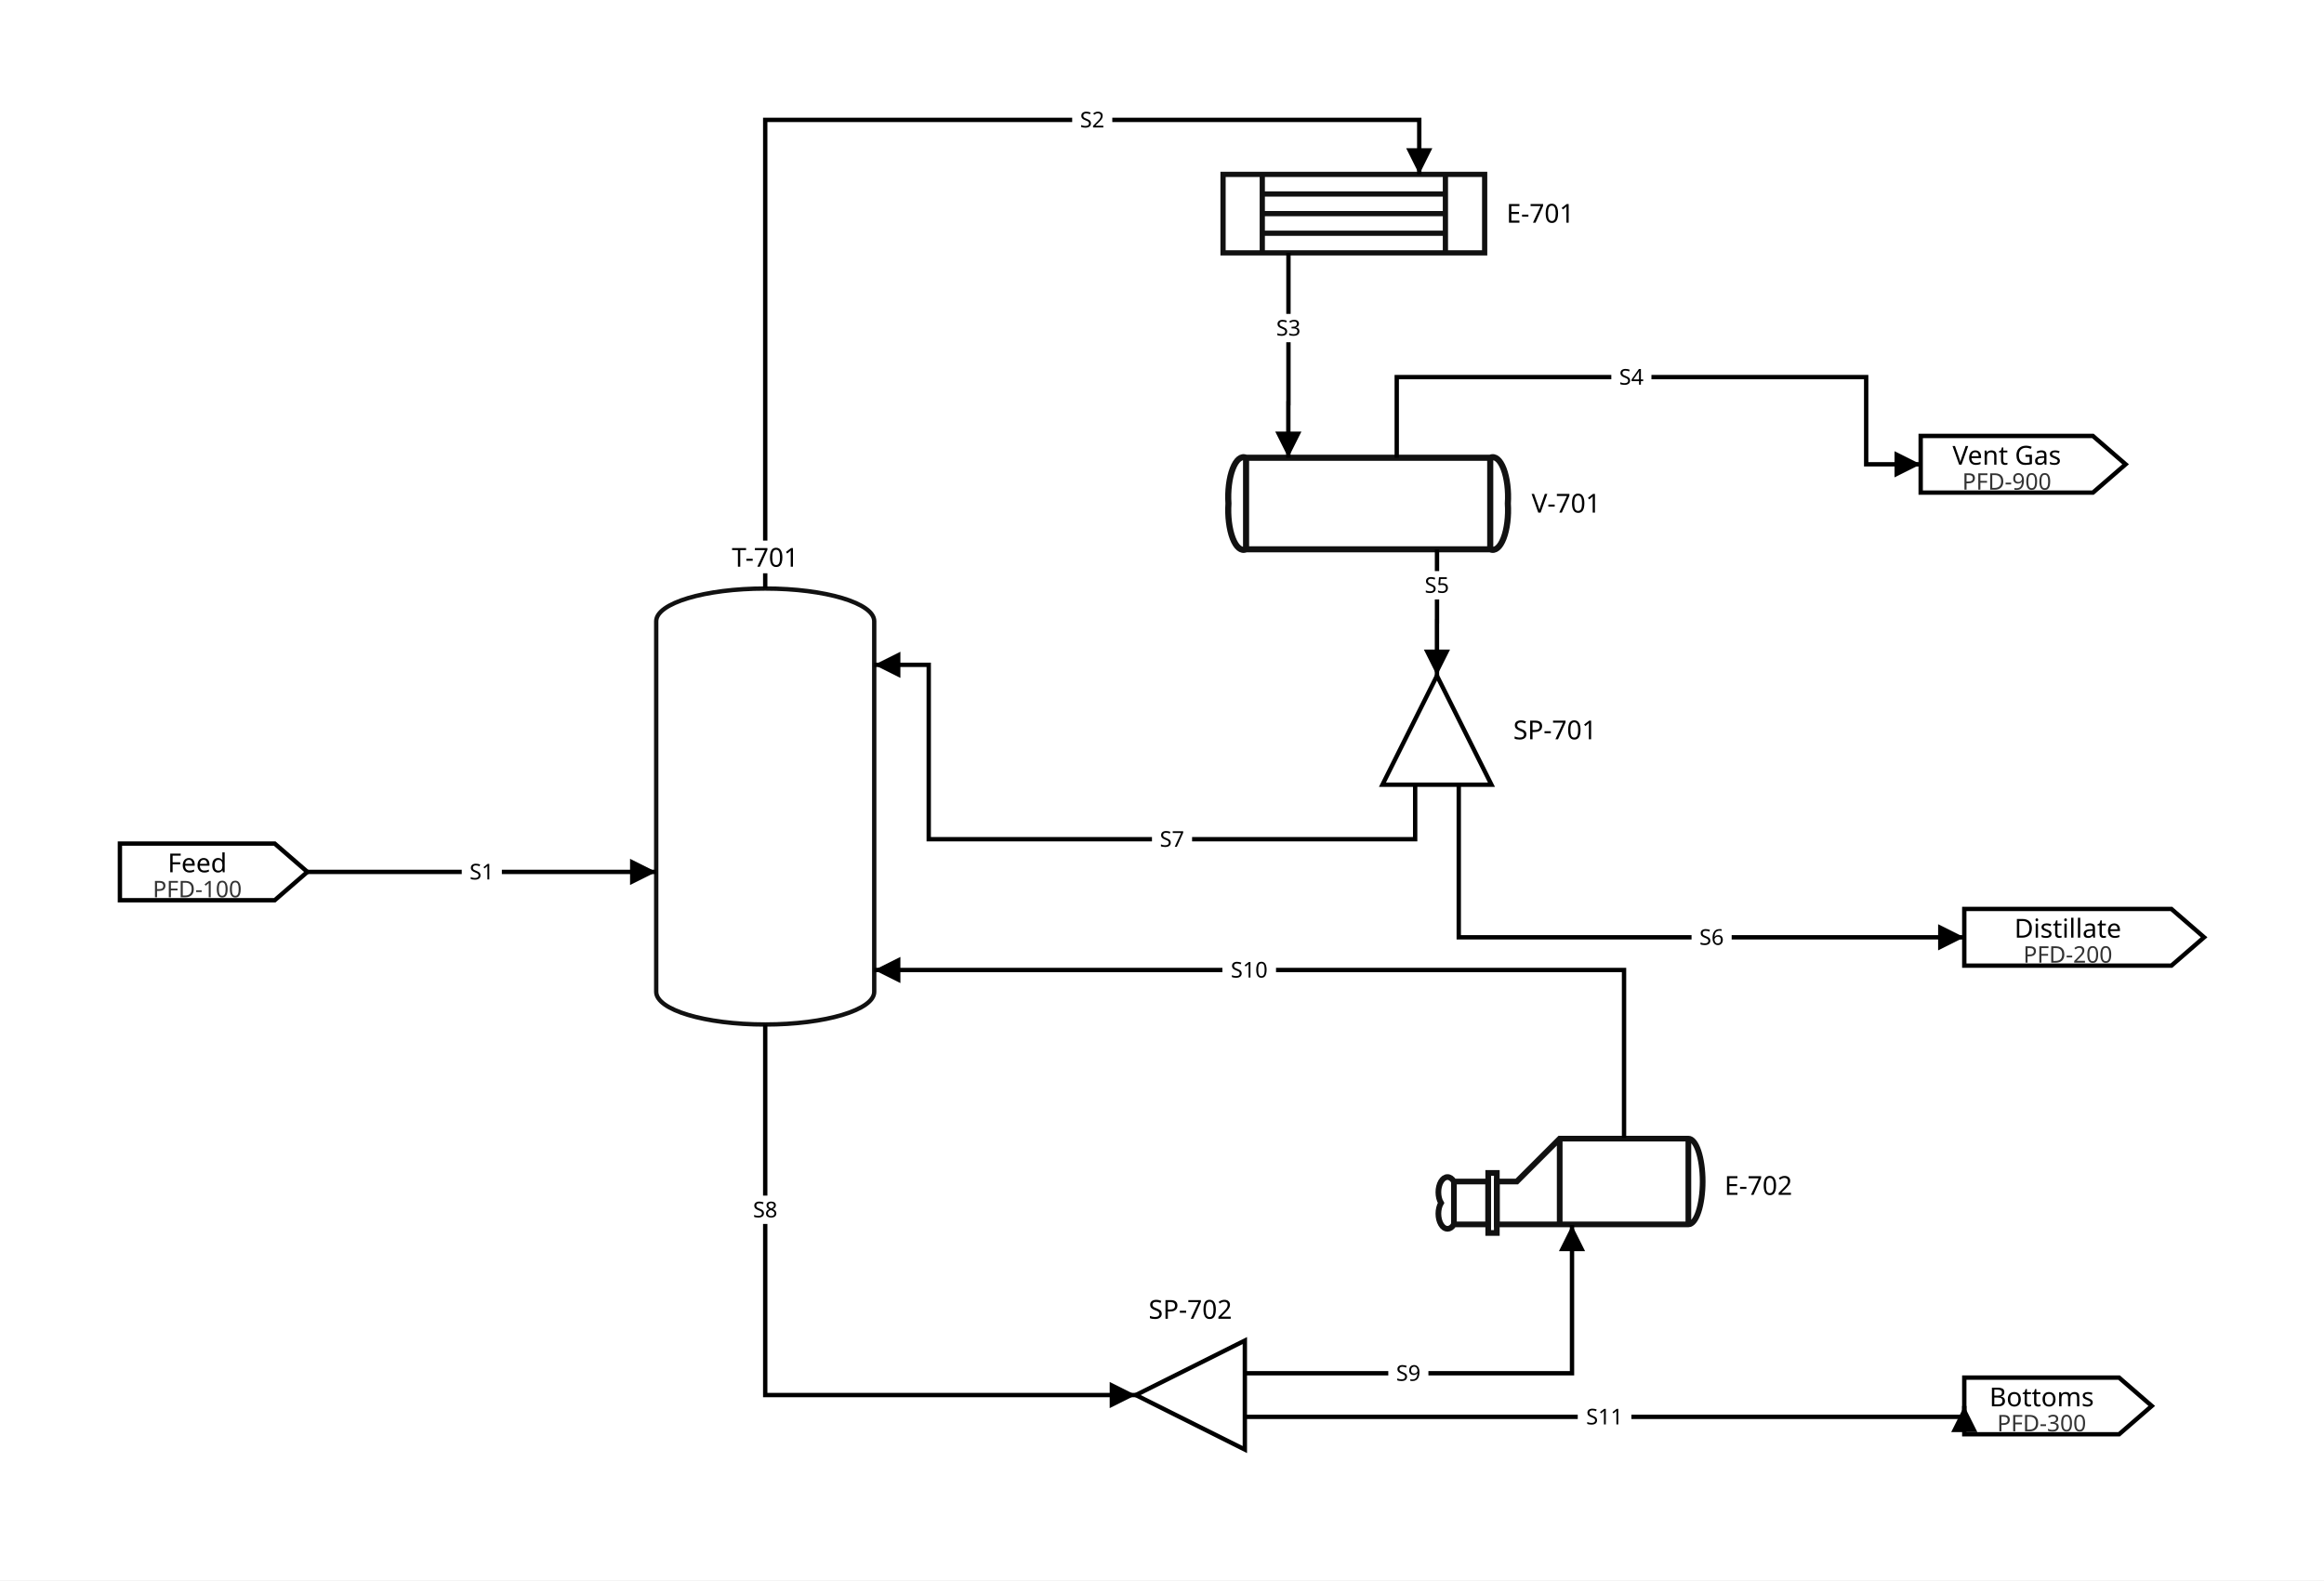
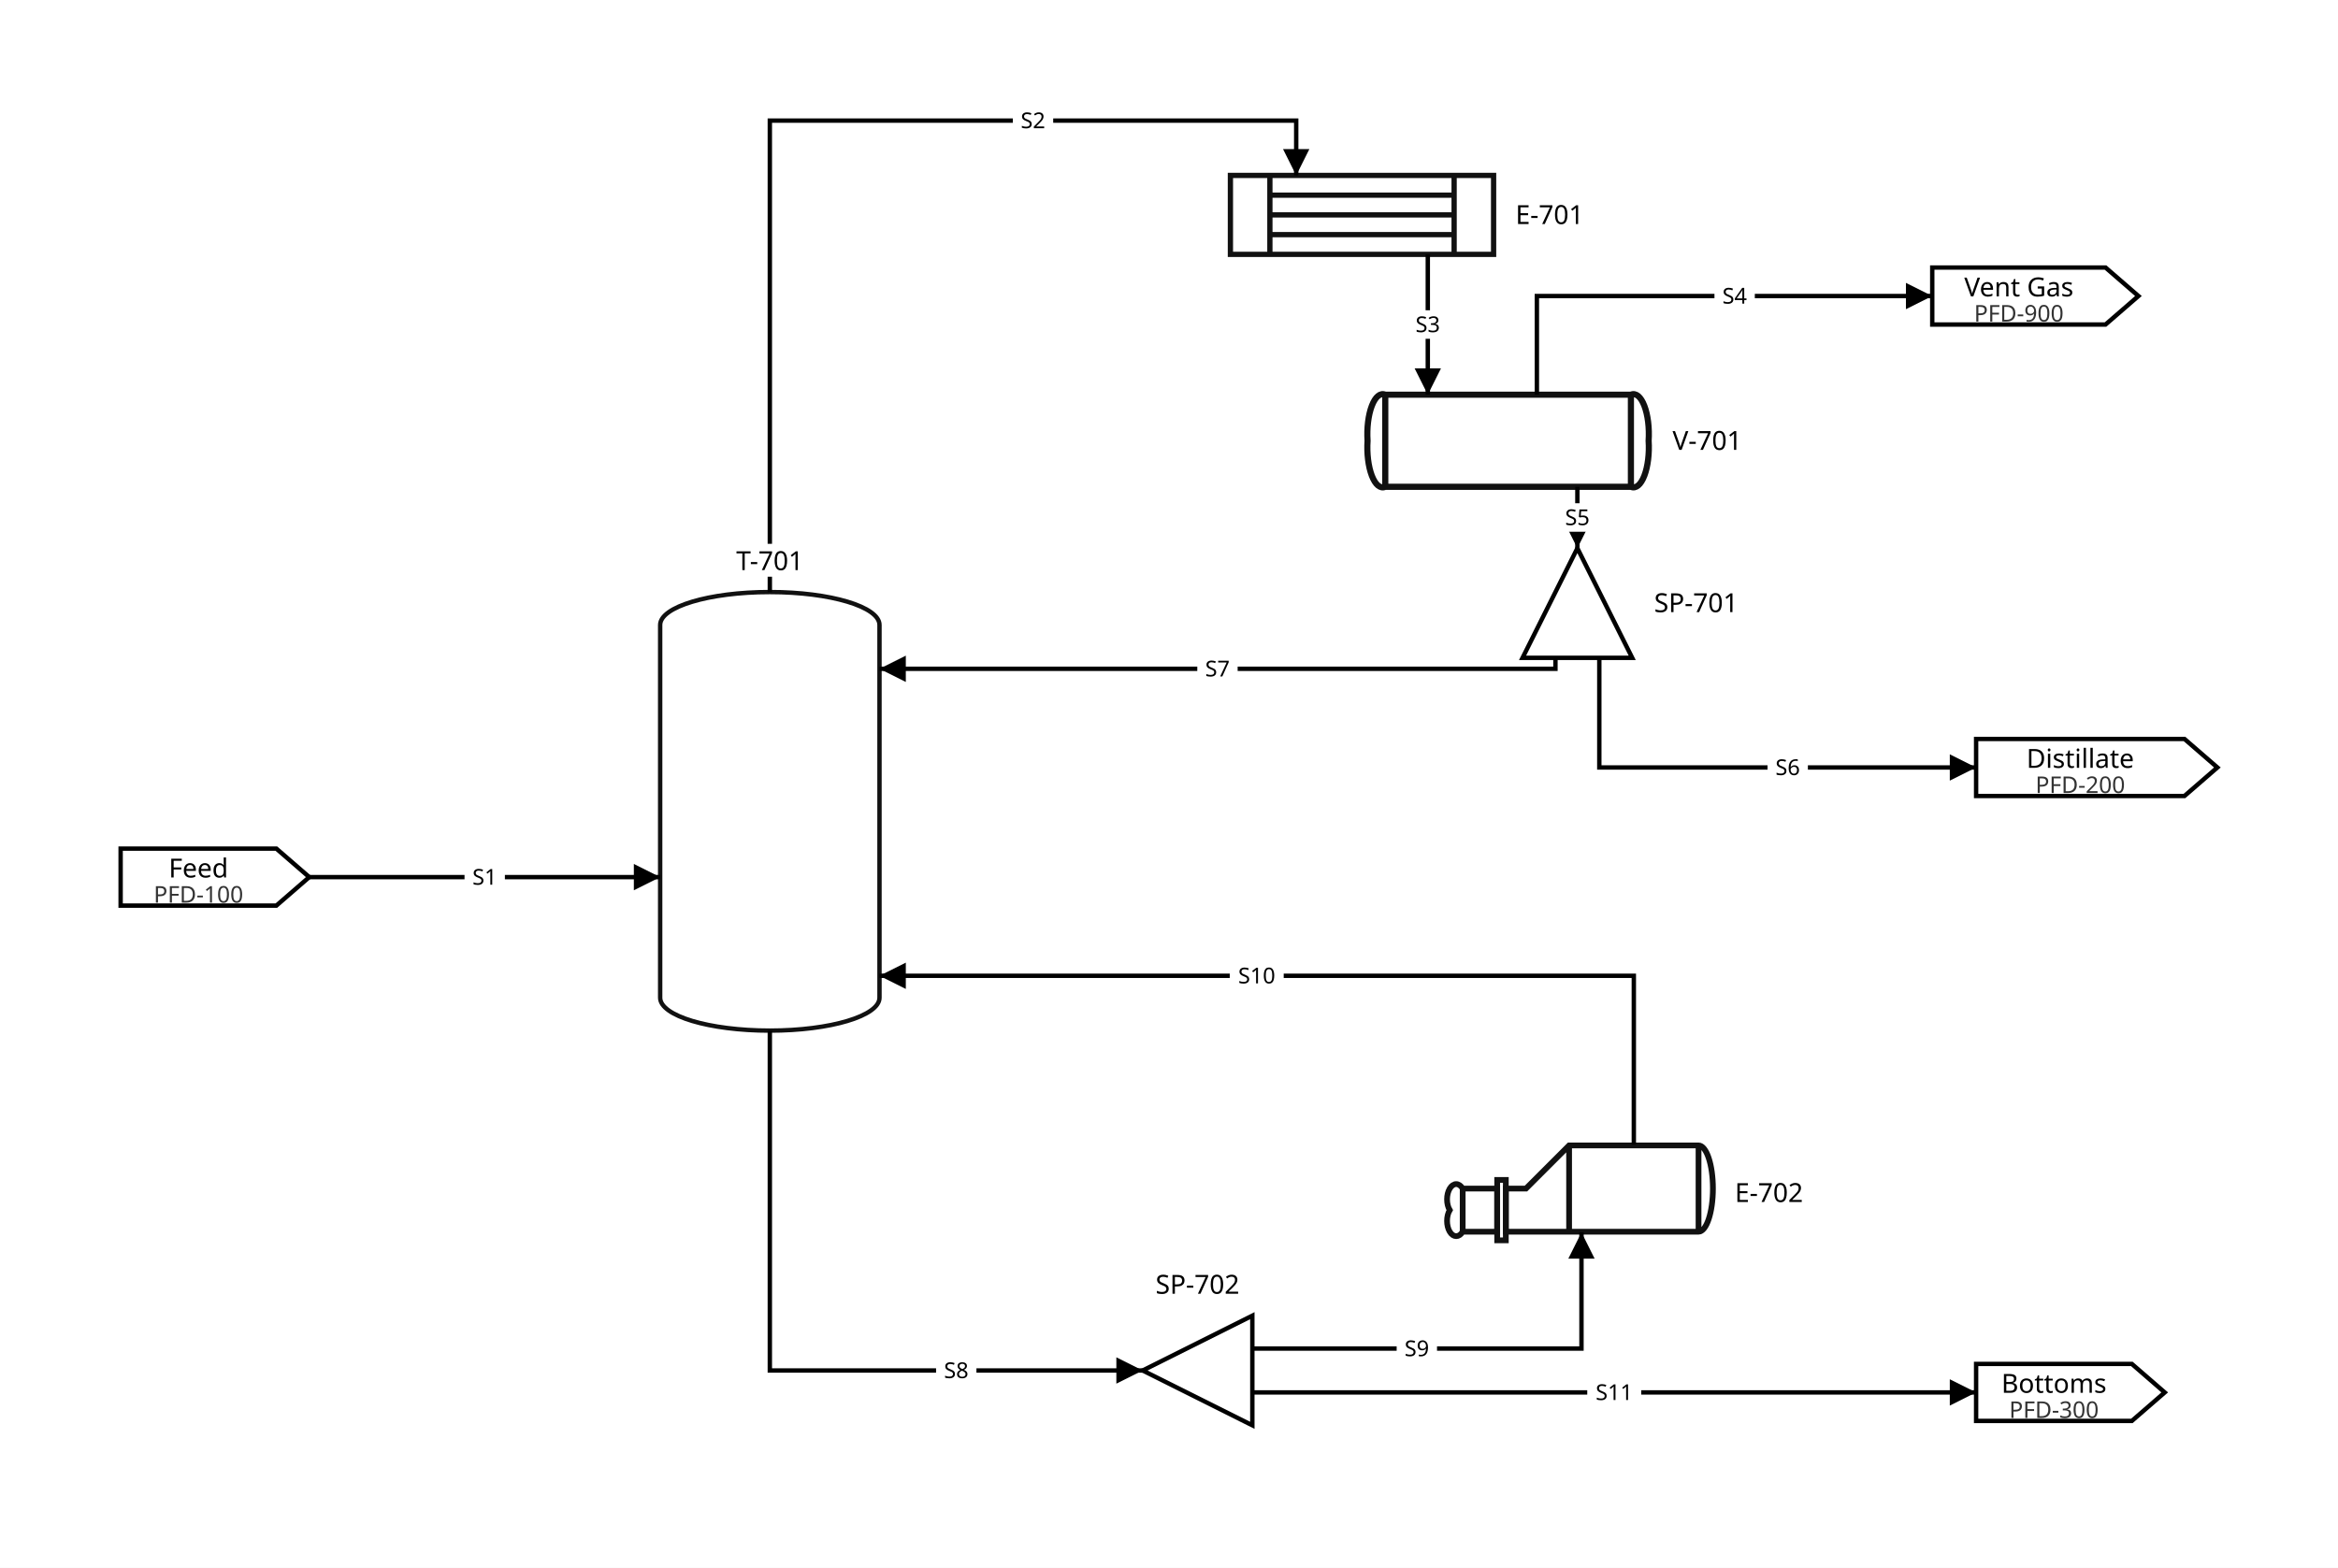
- <svg xmlns="http://www.w3.org/2000/svg" width="1066" height="725" viewBox="-1.0 -10.0 1066.0 725.0">
-   <rect x="-1.0" y="-10.0" width="1066.0" height="725.0" fill="white" />
+ <svg xmlns="http://www.w3.org/2000/svg" width="1066" height="715" viewBox="-1.0 -10.0 1066.0 715.0">
+   <rect x="-1.0" y="-10.0" width="1066.0" height="715.0" fill="white" />
  <defs>
    <marker id="arrow_black" viewBox="0 0 10 10" refX="10" refY="5" markerWidth="12" markerHeight="12" markerUnits="userSpaceOnUse" orient="auto-start-reverse">
      <path d="M 0 0 L 10 5 L 0 10 z" fill="black" />
    </marker>
    <symbol id="sym_column" viewBox="0 0 100.0 200.0" overflow="visible">
      <path d="M 0.0 15.0 A 50.0 15.0 0.0 0 1 50.0 0.0 A 50.0 15.0 0.0 0 1 100.0 15.0 L 100.0 185.0 A 50.0 15.0 0.0 0 1 50.0 200.0 A 50.0 15.0 0.0 0 1 0.0 185.0 Z" fill="none" stroke="#111" stroke-width="2.0" />
    </symbol>
    <symbol id="sym_hex_kettle" viewBox="0 0 91.5 33.0" overflow="visible">
      <path d="M 4.5 15.0 L 16.5 15.0 L 16.5 30.0 L 4.5 30.0 A 3.0 5.0 0.0 0 1 0.0 22.5 A 3.0 5.0 0.0 0 1 4.5 15.0 M 19.5 15.0 L 26.5 15.0 L 41.5 0.0 L 86.5 0.0 A 5.0 15.0 0.0 0 1 91.5 15.0 A 5.0 15.0 0.0 0 1 86.5 30.0 L 19.5 30.0 Z M 4.5 15.0 L 4.5 30.0 M 41.5 0.0 L 41.5 30.0 M 86.5 0.0 L 86.5 30.0" fill="none" stroke="#111" stroke-width="2.0" />
      <rect x="16.5" y="12.0" width="3.0" height="21.0" fill="none" stroke="#111" stroke-width="2.0" />
    </symbol>
    <symbol id="sym_hex_straight_tubes" viewBox="0 0 100.0 30.0" overflow="visible">
      <rect x="0.0" y="0.0" width="100.0" height="30.0" fill="none" stroke="#111" stroke-width="2.0" />
      <path d="M 15.0 0.0 L 15.0 30.0 M 85.0 0.0 L 85.0 30.0 M 85.0 7.5 L 15.0 7.5 M 85.0 15.0 L 15.0 15.0 M 85.0 22.5 L 15.0 22.5" fill="none" stroke="#111" stroke-width="2.0" />
    </symbol>
    <symbol id="sym_splitter" viewBox="0 0 50.0 50.0" overflow="visible">
      <polygon points="0,25 50,0 50,50" fill="none" stroke="black" stroke-width="2" />
    </symbol>
    <symbol id="sym_vessel_horizontal" viewBox="0 0 91.5 30.0" overflow="visible">
      <path d="M 5.77 30.0 L 85.77 30.0 A 5.0 13.0 0.0 0 0 91.539 15.0 A 5.0 13.0 0.0 0 0 85.77 0.0 L 5.77 0.0 A 5.0 13.0 0.0 0 0 0.001 15.0 A 5.0 13.0 0.0 0 0 5.77 30.0 Z M 5.77 0.0 L 5.77 30.0 M 85.77 0.0 L 85.77 30.0" fill="none" stroke="#111" stroke-width="2.0" />
    </symbol>
  </defs>
  <g id="units">
    <polygon points="54.0,377 125,377 140,390 125,403 54.0,403" fill="transparent" stroke="black" stroke-width="2" />
    <text x="89.5" y="386" font-family="sans-serif" font-size="12" text-anchor="middle" dominant-baseline="middle">Feed</text>
    <text x="89.5" y="398" font-family="sans-serif" font-size="10.5" text-anchor="middle" dominant-baseline="middle" fill="#333">PFD-100</text>
    <use href="#sym_column" x="300" y="260" width="100.0" height="200.0" />
-     <use href="#sym_hex_straight_tubes" x="560" y="70" width="120" height="36" />
-     <use href="#sym_vessel_horizontal" x="561.53" y="200" width="130" height="42" />
-     <polygon points="880,190 959.0,190 974.0,203 959.0,216 880,216" fill="transparent" stroke="black" stroke-width="2" />
-     <text x="919.5" y="199" font-family="sans-serif" font-size="12" text-anchor="middle" dominant-baseline="middle">Vent Gas</text>
-     <text x="919.5" y="211" font-family="sans-serif" font-size="10.5" text-anchor="middle" dominant-baseline="middle" fill="#333">PFD-900</text>
-     <use href="#sym_splitter" x="633.12" y="300" width="50.0" height="50.0" transform="rotate(90, 658.12, 325)" />
-     <polygon points="900,407 995.0,407 1010.0,420 995.0,433 900,433" fill="transparent" stroke="black" stroke-width="2" />
-     <text x="947.5" y="416" font-family="sans-serif" font-size="12" text-anchor="middle" dominant-baseline="middle">Distillate</text>
-     <text x="947.5" y="428" font-family="sans-serif" font-size="10.5" text-anchor="middle" dominant-baseline="middle" fill="#333">PFD-200</text>
-     <use href="#sym_splitter" x="520" y="605" width="50.0" height="50.0" />
+     <use href="#sym_hex_straight_tubes" x="560" y="70" width="120" height="36" transform="translate(1240, 0) scale(-1, 1)" />
+     <use href="#sym_vessel_horizontal" x="621.58" y="170" width="130" height="42" />
+     <polygon points="880,112 959.0,112 974.0,125 959.0,138 880,138" fill="transparent" stroke="black" stroke-width="2" />
+     <text x="919.5" y="121" font-family="sans-serif" font-size="12" text-anchor="middle" dominant-baseline="middle">Vent Gas</text>
+     <text x="919.5" y="133" font-family="sans-serif" font-size="10.5" text-anchor="middle" dominant-baseline="middle" fill="#333">PFD-900</text>
+     <use href="#sym_splitter" x="693.2" y="240" width="50.0" height="50.0" transform="rotate(90, 718.2, 265)" />
+     <polygon points="900,327 995.0,327 1010.0,340 995.0,353 900,353" fill="transparent" stroke="black" stroke-width="2" />
+     <text x="947.5" y="336" font-family="sans-serif" font-size="12" text-anchor="middle" dominant-baseline="middle">Distillate</text>
+     <text x="947.5" y="348" font-family="sans-serif" font-size="10.5" text-anchor="middle" dominant-baseline="middle" fill="#333">PFD-200</text>
+     <use href="#sym_splitter" x="520" y="590" width="50.0" height="50.0" />
    <use href="#sym_hex_kettle" x="660" y="512" width="120" height="44" />
-     <polygon points="900,622 971.0,622 986.0,635 971.0,648 900,648" fill="transparent" stroke="black" stroke-width="2" />
-     <text x="935.5" y="631" font-family="sans-serif" font-size="12" text-anchor="middle" dominant-baseline="middle">Bottoms</text>
-     <text x="935.5" y="643" font-family="sans-serif" font-size="10.5" text-anchor="middle" dominant-baseline="middle" fill="#333">PFD-300</text>
+     <polygon points="900,612 971.0,612 986.0,625 971.0,638 900,638" fill="transparent" stroke="black" stroke-width="2" />
+     <text x="935.5" y="621" font-family="sans-serif" font-size="12" text-anchor="middle" dominant-baseline="middle">Bottoms</text>
+     <text x="935.5" y="633" font-family="sans-serif" font-size="10.5" text-anchor="middle" dominant-baseline="middle" fill="#333">PFD-300</text>
  </g>
  <g id="streams">
    <path d="M 140.0,390.0 L 300.0,390.0" fill="none" stroke="black" stroke-width="2" marker-end="url(#arrow_black)" />
-     <path d="M 350.0,260.0 L 350.0,45.0 L 650.0,45.0 L 650.0,70.0" fill="none" stroke="black" stroke-width="2" marker-end="url(#arrow_black)" />
-     <path d="M 590.0,106.0 L 590.0,175.0 L 589.945,175.0 L 589.945,200.0" fill="none" stroke="black" stroke-width="2" marker-end="url(#arrow_black)" />
-     <path d="M 639.672,200.0 L 639.672,163.0 L 855.0,163.0 L 855.0,203.0 L 880,203.0" fill="none" stroke="black" stroke-width="2" marker-end="url(#arrow_black)" />
-     <path d="M 658.142,242.0 L 658.142,275.0 L 658.12,275.0 L 658.12,300.0" fill="none" stroke="black" stroke-width="2" marker-end="url(#arrow_black)" />
-     <path d="M 668.12,350.0 L 668.12,420.0 L 900,420.0" fill="none" stroke="black" stroke-width="2" marker-end="url(#arrow_black)" />
-     <path d="M 648.12,350.0 L 648.12,375.0 L 425.0,375.0 L 425.0,295.0 L 400.0,295.0" fill="none" stroke="black" stroke-width="2" marker-end="url(#arrow_black)" />
-     <path d="M 350.0,460.0 L 350.0,630.0 L 520.0,630.0" fill="none" stroke="black" stroke-width="2" marker-end="url(#arrow_black)" />
-     <path d="M 570.0,620.0 L 720.066,620.0 L 720.066,552.0" fill="none" stroke="black" stroke-width="2" marker-end="url(#arrow_black)" />
+     <path d="M 350.0,260.0 L 350.0,45.0 L 590.0,45.0 L 590.0,70.0" fill="none" stroke="black" stroke-width="2" marker-end="url(#arrow_black)" />
+     <path d="M 650.0,106.0 L 650.0,170.0" fill="none" stroke="black" stroke-width="2" marker-end="url(#arrow_black)" />
+     <path d="M 699.727,170.0 L 699.727,125.0 L 880,125.0" fill="none" stroke="black" stroke-width="2" marker-end="url(#arrow_black)" />
+     <path d="M 718.197,212.0 L 718.197,240.0" fill="none" stroke="black" stroke-width="2" marker-end="url(#arrow_black)" />
+     <path d="M 728.197,290.0 L 728.197,340.0 L 900,340.0" fill="none" stroke="black" stroke-width="2" marker-end="url(#arrow_black)" />
+     <path d="M 708.197,290.0 L 708.197,295.0 L 400.0,295.0" fill="none" stroke="black" stroke-width="2" marker-end="url(#arrow_black)" />
+     <path d="M 350.0,460.0 L 350.0,615.0 L 520.0,615.0" fill="none" stroke="black" stroke-width="2" marker-end="url(#arrow_black)" />
+     <path d="M 570.0,605.0 L 720.066,605.0 L 720.066,552.0" fill="none" stroke="black" stroke-width="2" marker-end="url(#arrow_black)" />
    <path d="M 743.934,512.0 L 743.934,435.0 L 400.0,435.0" fill="none" stroke="black" stroke-width="2" marker-end="url(#arrow_black)" />
-     <path d="M 570.0,640.0 L 900.0,640.0 L 900,635.0" fill="none" stroke="black" stroke-width="2" marker-end="url(#arrow_black)" />
+     <path d="M 570.0,625.0 L 900,625.0" fill="none" stroke="black" stroke-width="2" marker-end="url(#arrow_black)" />
    <rect x="210.8" y="383.5" width="18.4" height="13.0" fill="white" />
    <text x="220.0" y="390.0" font-family="sans-serif" font-size="10" text-anchor="middle" dominant-baseline="middle" fill="black">S1</text>
-     <rect x="490.8" y="38.5" width="18.4" height="13.0" fill="white" />
-     <text x="500.0" y="45.0" font-family="sans-serif" font-size="10" text-anchor="middle" dominant-baseline="middle" fill="black">S2</text>
-     <rect x="580.8" y="134.0" width="18.4" height="13.0" fill="white" />
-     <text x="590.0" y="140.5" font-family="sans-serif" font-size="10" text-anchor="middle" dominant-baseline="middle" fill="black">S3</text>
-     <rect x="738.1" y="156.5" width="18.4" height="13.0" fill="white" />
-     <text x="747.3" y="163.0" font-family="sans-serif" font-size="10" text-anchor="middle" dominant-baseline="middle" fill="black">S4</text>
-     <rect x="648.9" y="252.0" width="18.4" height="13.0" fill="white" />
-     <text x="658.1" y="258.5" font-family="sans-serif" font-size="10" text-anchor="middle" dominant-baseline="middle" fill="black">S5</text>
-     <rect x="774.9" y="413.5" width="18.4" height="13.0" fill="white" />
-     <text x="784.1" y="420.0" font-family="sans-serif" font-size="10" text-anchor="middle" dominant-baseline="middle" fill="black">S6</text>
-     <rect x="527.4" y="368.5" width="18.4" height="13.0" fill="white" />
-     <text x="536.6" y="375.0" font-family="sans-serif" font-size="10" text-anchor="middle" dominant-baseline="middle" fill="black">S7</text>
-     <rect x="340.8" y="538.5" width="18.4" height="13.0" fill="white" />
-     <text x="350.0" y="545.0" font-family="sans-serif" font-size="10" text-anchor="middle" dominant-baseline="middle" fill="black">S8</text>
-     <rect x="635.8" y="613.5" width="18.4" height="13.0" fill="white" />
-     <text x="645.0" y="620.0" font-family="sans-serif" font-size="10" text-anchor="middle" dominant-baseline="middle" fill="black">S9</text>
+     <rect x="460.8" y="38.5" width="18.4" height="13.0" fill="white" />
+     <text x="470.0" y="45.0" font-family="sans-serif" font-size="10" text-anchor="middle" dominant-baseline="middle" fill="black">S2</text>
+     <rect x="640.8" y="131.5" width="18.4" height="13.0" fill="white" />
+     <text x="650.0" y="138.0" font-family="sans-serif" font-size="10" text-anchor="middle" dominant-baseline="middle" fill="black">S3</text>
+     <rect x="780.7" y="118.5" width="18.4" height="13.0" fill="white" />
+     <text x="789.9" y="125.0" font-family="sans-serif" font-size="10" text-anchor="middle" dominant-baseline="middle" fill="black">S4</text>
+     <rect x="709.0" y="219.5" width="18.4" height="13.0" fill="white" />
+     <text x="718.2" y="226.0" font-family="sans-serif" font-size="10" text-anchor="middle" dominant-baseline="middle" fill="black">S5</text>
+     <rect x="804.9" y="333.5" width="18.4" height="13.0" fill="white" />
+     <text x="814.1" y="340.0" font-family="sans-serif" font-size="10" text-anchor="middle" dominant-baseline="middle" fill="black">S6</text>
+     <rect x="544.9" y="288.5" width="18.4" height="13.0" fill="white" />
+     <text x="554.1" y="295.0" font-family="sans-serif" font-size="10" text-anchor="middle" dominant-baseline="middle" fill="black">S7</text>
+     <rect x="425.8" y="608.5" width="18.4" height="13.0" fill="white" />
+     <text x="435.0" y="615.0" font-family="sans-serif" font-size="10" text-anchor="middle" dominant-baseline="middle" fill="black">S8</text>
+     <rect x="635.8" y="598.5" width="18.4" height="13.0" fill="white" />
+     <text x="645.0" y="605.0" font-family="sans-serif" font-size="10" text-anchor="middle" dominant-baseline="middle" fill="black">S9</text>
    <rect x="559.7" y="428.5" width="24.6" height="13.0" fill="white" />
    <text x="572.0" y="435.0" font-family="sans-serif" font-size="10" text-anchor="middle" dominant-baseline="middle" fill="black">S10</text>
-     <rect x="722.7" y="633.5" width="24.6" height="13.0" fill="white" />
-     <text x="735.0" y="640.0" font-family="sans-serif" font-size="10" text-anchor="middle" dominant-baseline="middle" fill="black">S11</text>
+     <rect x="722.7" y="618.5" width="24.6" height="13.0" fill="white" />
+     <text x="735.0" y="625.0" font-family="sans-serif" font-size="10" text-anchor="middle" dominant-baseline="middle" fill="black">S11</text>
  </g>
  <g id="unit_labels">
    <rect x="329.5" y="238.0" width="41.0" height="15.0" fill="white" />
    <text x="350.0" y="250" font-family="sans-serif" font-size="12" text-anchor="middle" dominant-baseline="baseline">T-701</text>
    <rect x="690.0" y="80.5" width="41.0" height="15.0" fill="white" />
    <text x="690" y="88.0" font-family="sans-serif" font-size="12" text-anchor="start" dominant-baseline="middle">E-701</text>
-     <rect x="701.5" y="213.5" width="41.0" height="15.0" fill="white" />
-     <text x="701.53" y="221.0" font-family="sans-serif" font-size="12" text-anchor="start" dominant-baseline="middle">V-701</text>
-     <rect x="693.1" y="317.5" width="47.6" height="15.0" fill="white" />
-     <text x="693.12" y="325.0" font-family="sans-serif" font-size="12" text-anchor="start" dominant-baseline="middle">SP-701</text>
-     <rect x="521.2" y="583.0" width="47.6" height="15.0" fill="white" />
-     <text x="545.0" y="595" font-family="sans-serif" font-size="12" text-anchor="middle" dominant-baseline="baseline">SP-702</text>
+     <rect x="761.6" y="183.5" width="41.0" height="15.0" fill="white" />
+     <text x="761.585" y="191.0" font-family="sans-serif" font-size="12" text-anchor="start" dominant-baseline="middle">V-701</text>
+     <rect x="753.2" y="257.5" width="47.6" height="15.0" fill="white" />
+     <text x="753.197" y="265.0" font-family="sans-serif" font-size="12" text-anchor="start" dominant-baseline="middle">SP-701</text>
+     <rect x="521.2" y="568.0" width="47.6" height="15.0" fill="white" />
+     <text x="545.0" y="580" font-family="sans-serif" font-size="12" text-anchor="middle" dominant-baseline="baseline">SP-702</text>
    <rect x="790.0" y="526.5" width="41.0" height="15.0" fill="white" />
    <text x="790" y="534.0" font-family="sans-serif" font-size="12" text-anchor="start" dominant-baseline="middle">E-702</text>
  </g>
</svg>
